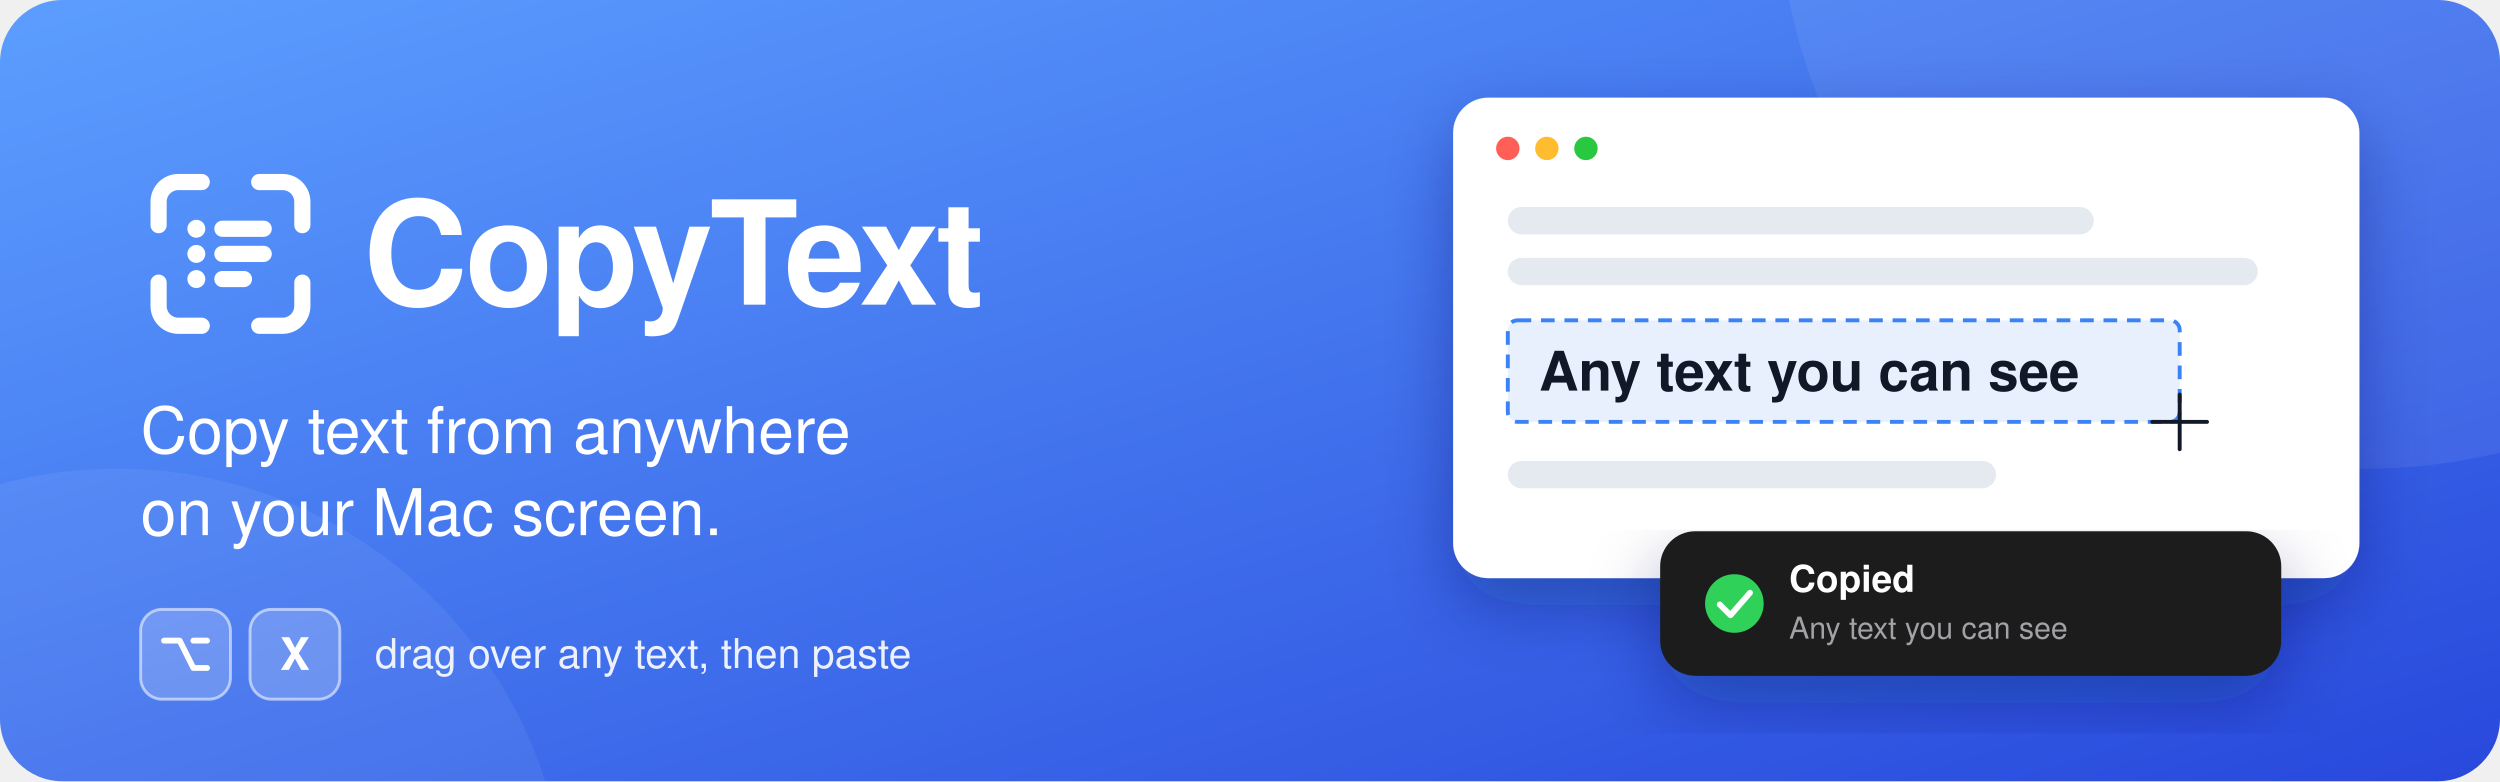
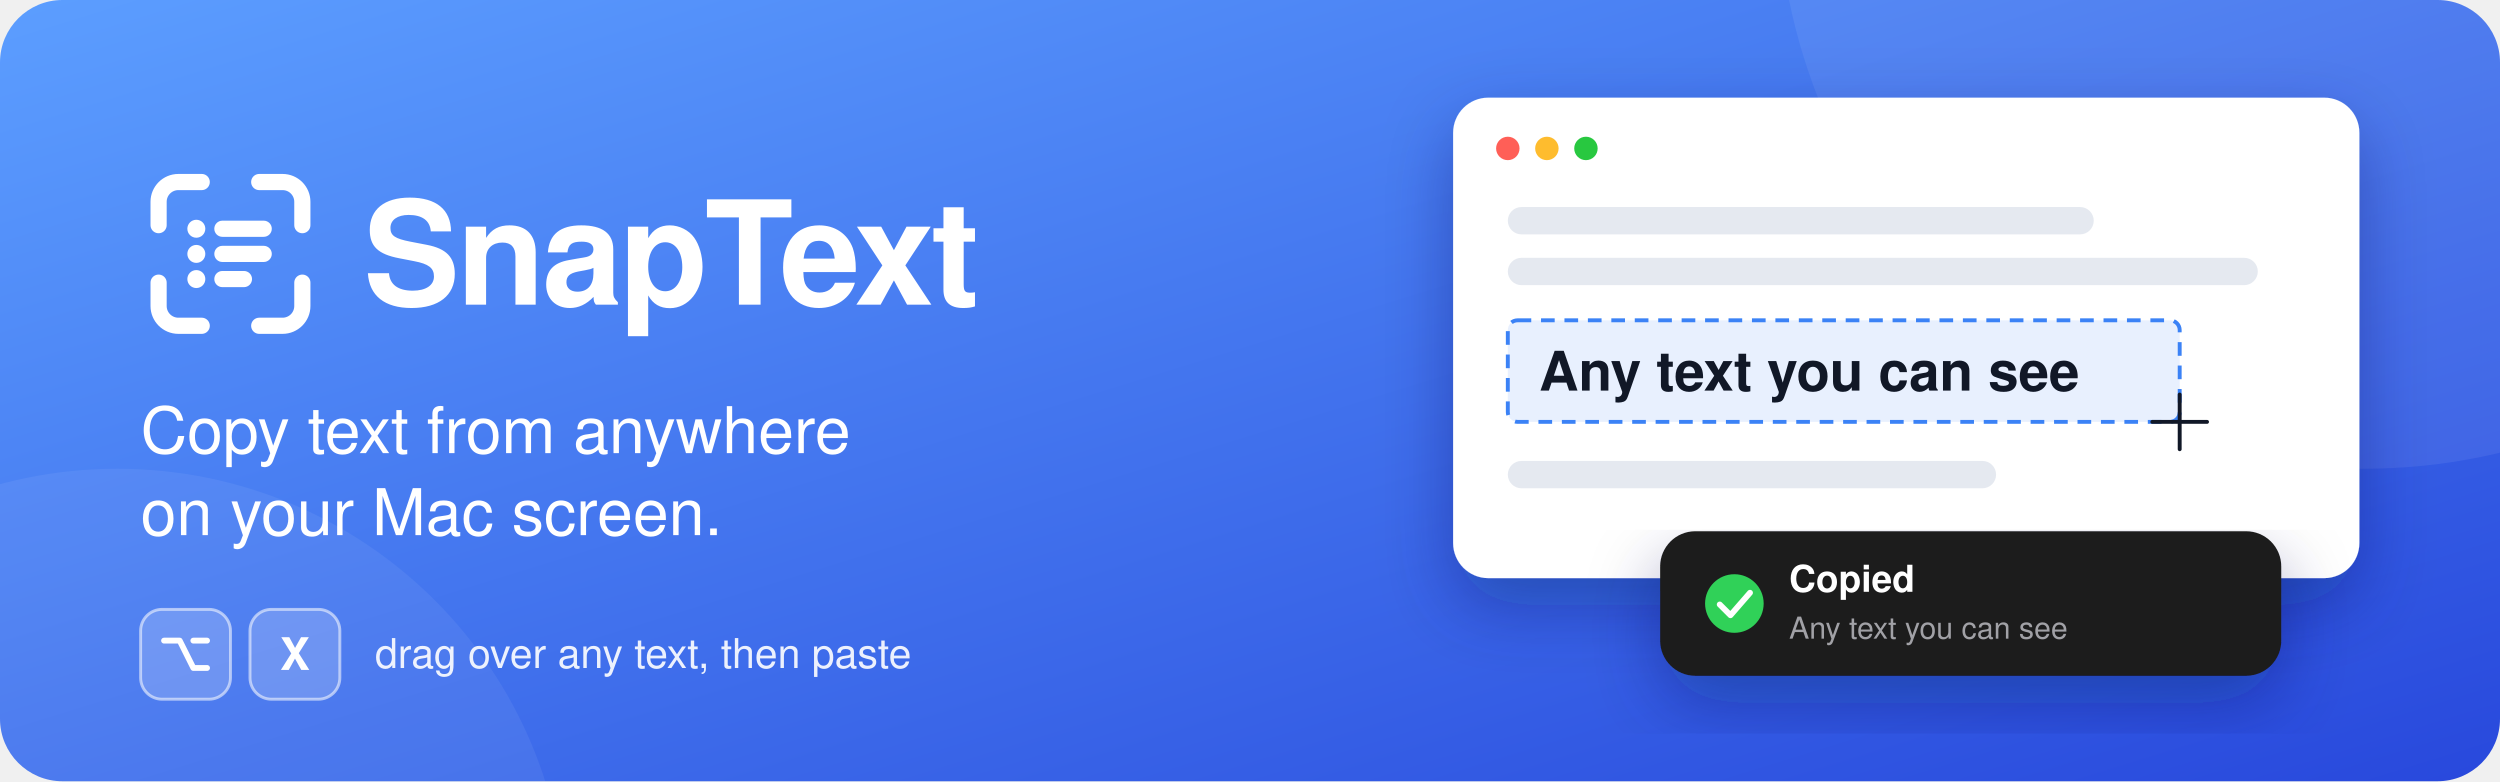
<svg xmlns="http://www.w3.org/2000/svg" viewBox="0 0 1280 400" width="1280" height="400" role="img" aria-labelledby="title desc" font-family="-apple-system, BlinkMacSystemFont, system-ui, 'Segoe UI', Helvetica, Arial, sans-serif">
  <defs>
    <linearGradient id="sky" x1="0" y1="0" x2="1" y2="1">
      <stop offset="0" stop-color="#5C9EFF" />
      <stop offset="1" stop-color="#2848DC" />
    </linearGradient>
    <clipPath id="frame">
      <rect width="1280" height="400" rx="32" />
    </clipPath>
    <filter id="lift" x="-20%" y="-20%" width="140%" height="160%">
      <feDropShadow dx="0" dy="14" stdDeviation="18" flood-color="#0B1E5B" flood-opacity="0.35" />
    </filter>
  </defs>
  <g clip-path="url(#frame)">
    <rect width="1280" height="400" fill="url(#sky)" />
    <circle cx="1210" cy="-60" r="300" fill="#FFFFFF" fill-opacity="0.07" />
    <circle cx="60" cy="470" r="230" fill="#FFFFFF" fill-opacity="0.06" />
  </g>
  <g transform="translate(72 84) scale(0.92)" fill="none" stroke="#FFFFFF" stroke-width="9" stroke-linecap="round">
    <path d="M10 34V21A11 11 0 0 1 21 10H34" />
    <path d="M66 10H79A11 11 0 0 1 90 21V34" />
    <path d="M90 66V79A11 11 0 0 1 79 90H66" />
    <path d="M34 90H21A11 11 0 0 1 10 79V66" />
    <g fill="#FFFFFF" stroke="none">
      <circle cx="31" cy="36" r="5" />
      <rect x="41" y="31.5" width="32" height="9" rx="4.5" />
      <circle cx="31" cy="50" r="5" />
      <rect x="41" y="45.5" width="32" height="9" rx="4.5" />
      <circle cx="31" cy="64" r="5" />
      <rect x="41" y="59.5" width="21" height="9" rx="4.5" />
    </g>
  </g>
-   <text x="186" y="156" font-size="74" font-weight="700" letter-spacing="-1.5" fill="#FFFFFF">CopyText</text>
+   <text x="186" y="156" font-size="74" font-weight="700" letter-spacing="-1.5" fill="#FFFFFF">SnapText</text>
  <text font-size="33" font-weight="500" fill="#FFFFFF">
    <tspan x="72" y="232">Copy text from anywhere</tspan>
    <tspan x="72" y="274">on your Mac screen.</tspan>
  </text>
  <g transform="translate(72 312)">
    <rect width="46" height="46" rx="11" fill="#FFFFFF" fill-opacity="0.18" stroke="#FFFFFF" stroke-opacity="0.55" stroke-width="1.5" />
    <path d="M12 16H20L27 30H34M27 16H34" fill="none" stroke="#FFFFFF" stroke-width="3" stroke-linecap="round" stroke-linejoin="round" />
    <rect x="56" width="46" height="46" rx="11" fill="#FFFFFF" fill-opacity="0.18" stroke="#FFFFFF" stroke-opacity="0.55" stroke-width="1.5" />
    <text x="79" y="31" font-size="23" font-weight="600" text-anchor="middle" fill="#FFFFFF">X</text>
    <text x="120" y="30" font-size="21" fill="#FFFFFF" fill-opacity="0.9">drag over any text, then paste</text>
  </g>
  <g filter="url(#lift)">
    <rect x="744" y="50" width="464" height="246" rx="18" fill="#FFFFFF" />
  </g>
  <circle cx="772" cy="76" r="6" fill="#FF5F57" />
  <circle cx="792" cy="76" r="6" fill="#FEBC2E" />
  <circle cx="812" cy="76" r="6" fill="#28C840" />
  <rect x="772" y="106" width="300" height="14" rx="7" fill="#E5E9F0" />
  <rect x="772" y="132" width="384" height="14" rx="7" fill="#E5E9F0" />
  <rect x="772" y="164" width="344" height="52" rx="5" fill="#3B82F6" fill-opacity="0.12" stroke="#3B82F6" stroke-width="2" stroke-dasharray="7 5" />
  <text x="788" y="200" font-size="28" font-weight="600" fill="#111827">Any text you can see</text>
  <path d="M1102 216H1130M1116 202V230" stroke="#111827" stroke-width="2" stroke-linecap="round" />
  <rect x="772" y="236" width="250" height="14" rx="7" fill="#E5E9F0" />
  <g filter="url(#lift)">
    <rect x="850" y="272" width="318" height="74" rx="18" fill="#1C1C1E" />
  </g>
  <circle cx="888" cy="309" r="15" fill="#30D158" />
  <path d="M880.5 309.5L886 315L896 303.5" fill="none" stroke="#FFFFFF" stroke-width="3" stroke-linecap="round" stroke-linejoin="round" />
  <text x="916" y="303" font-size="19" font-weight="600" fill="#FFFFFF">Copied</text>
  <text x="916" y="327" font-size="15.5" fill="#A1A1A6">Any text you can see</text>
</svg>
